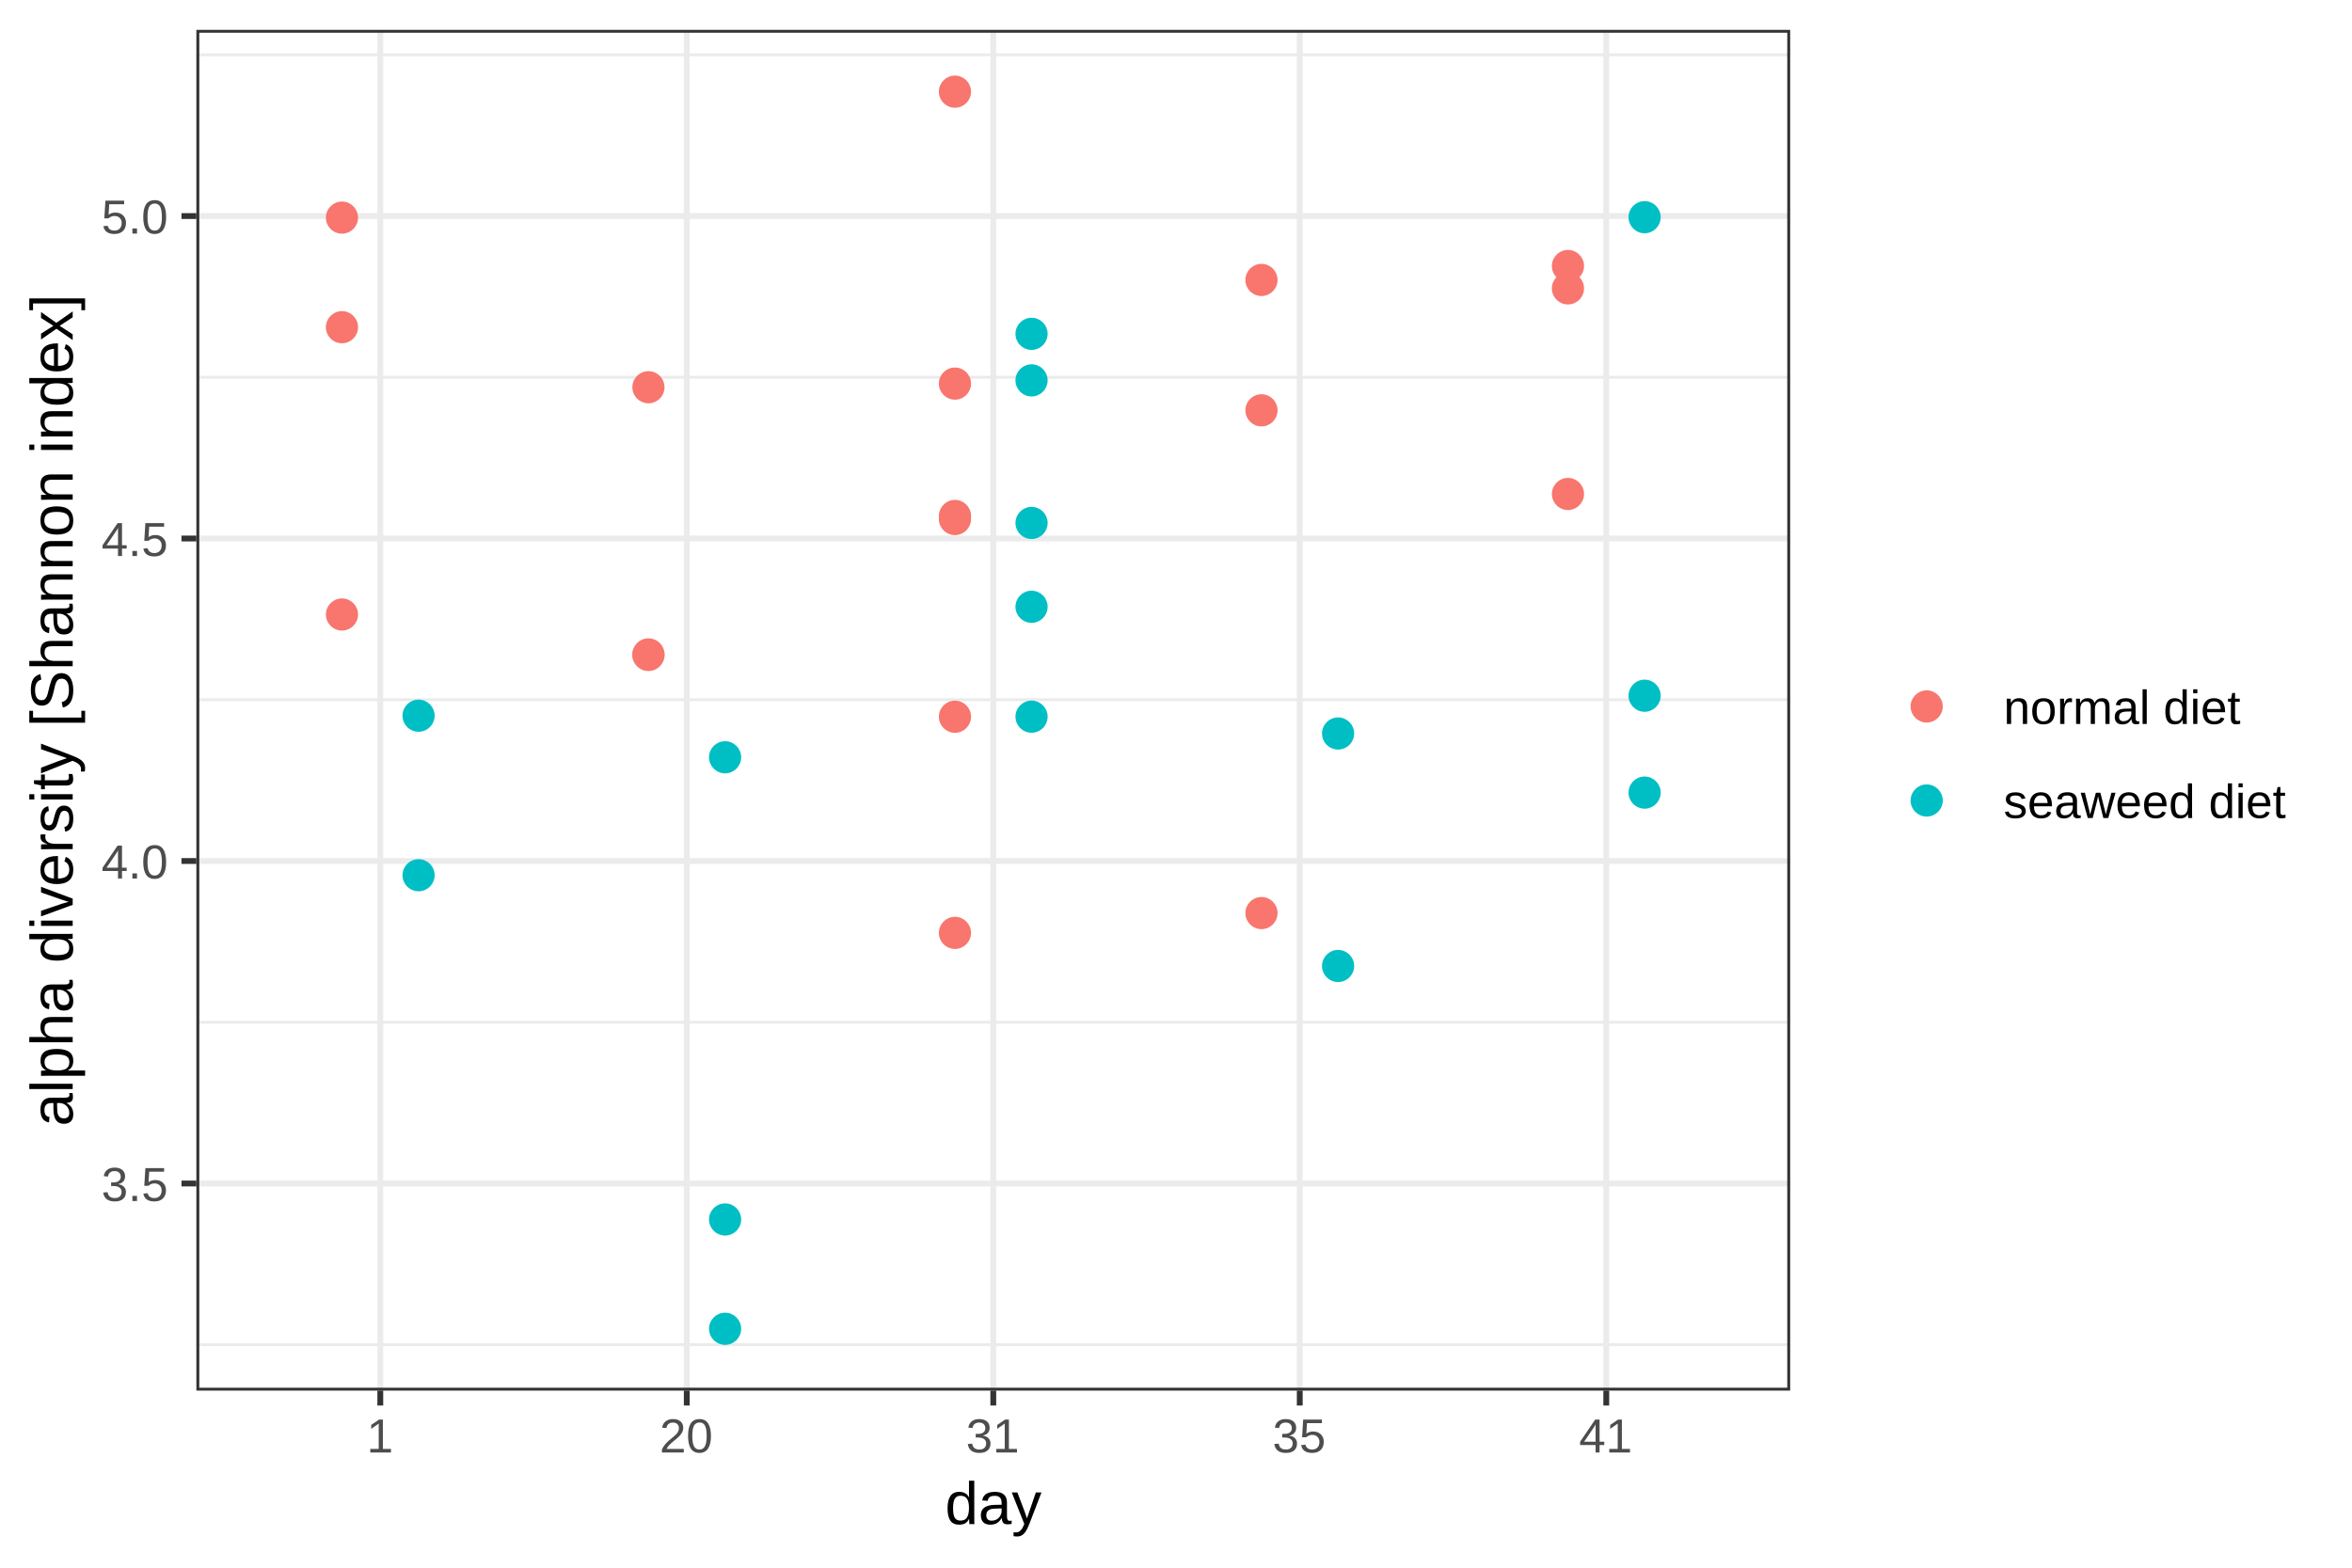
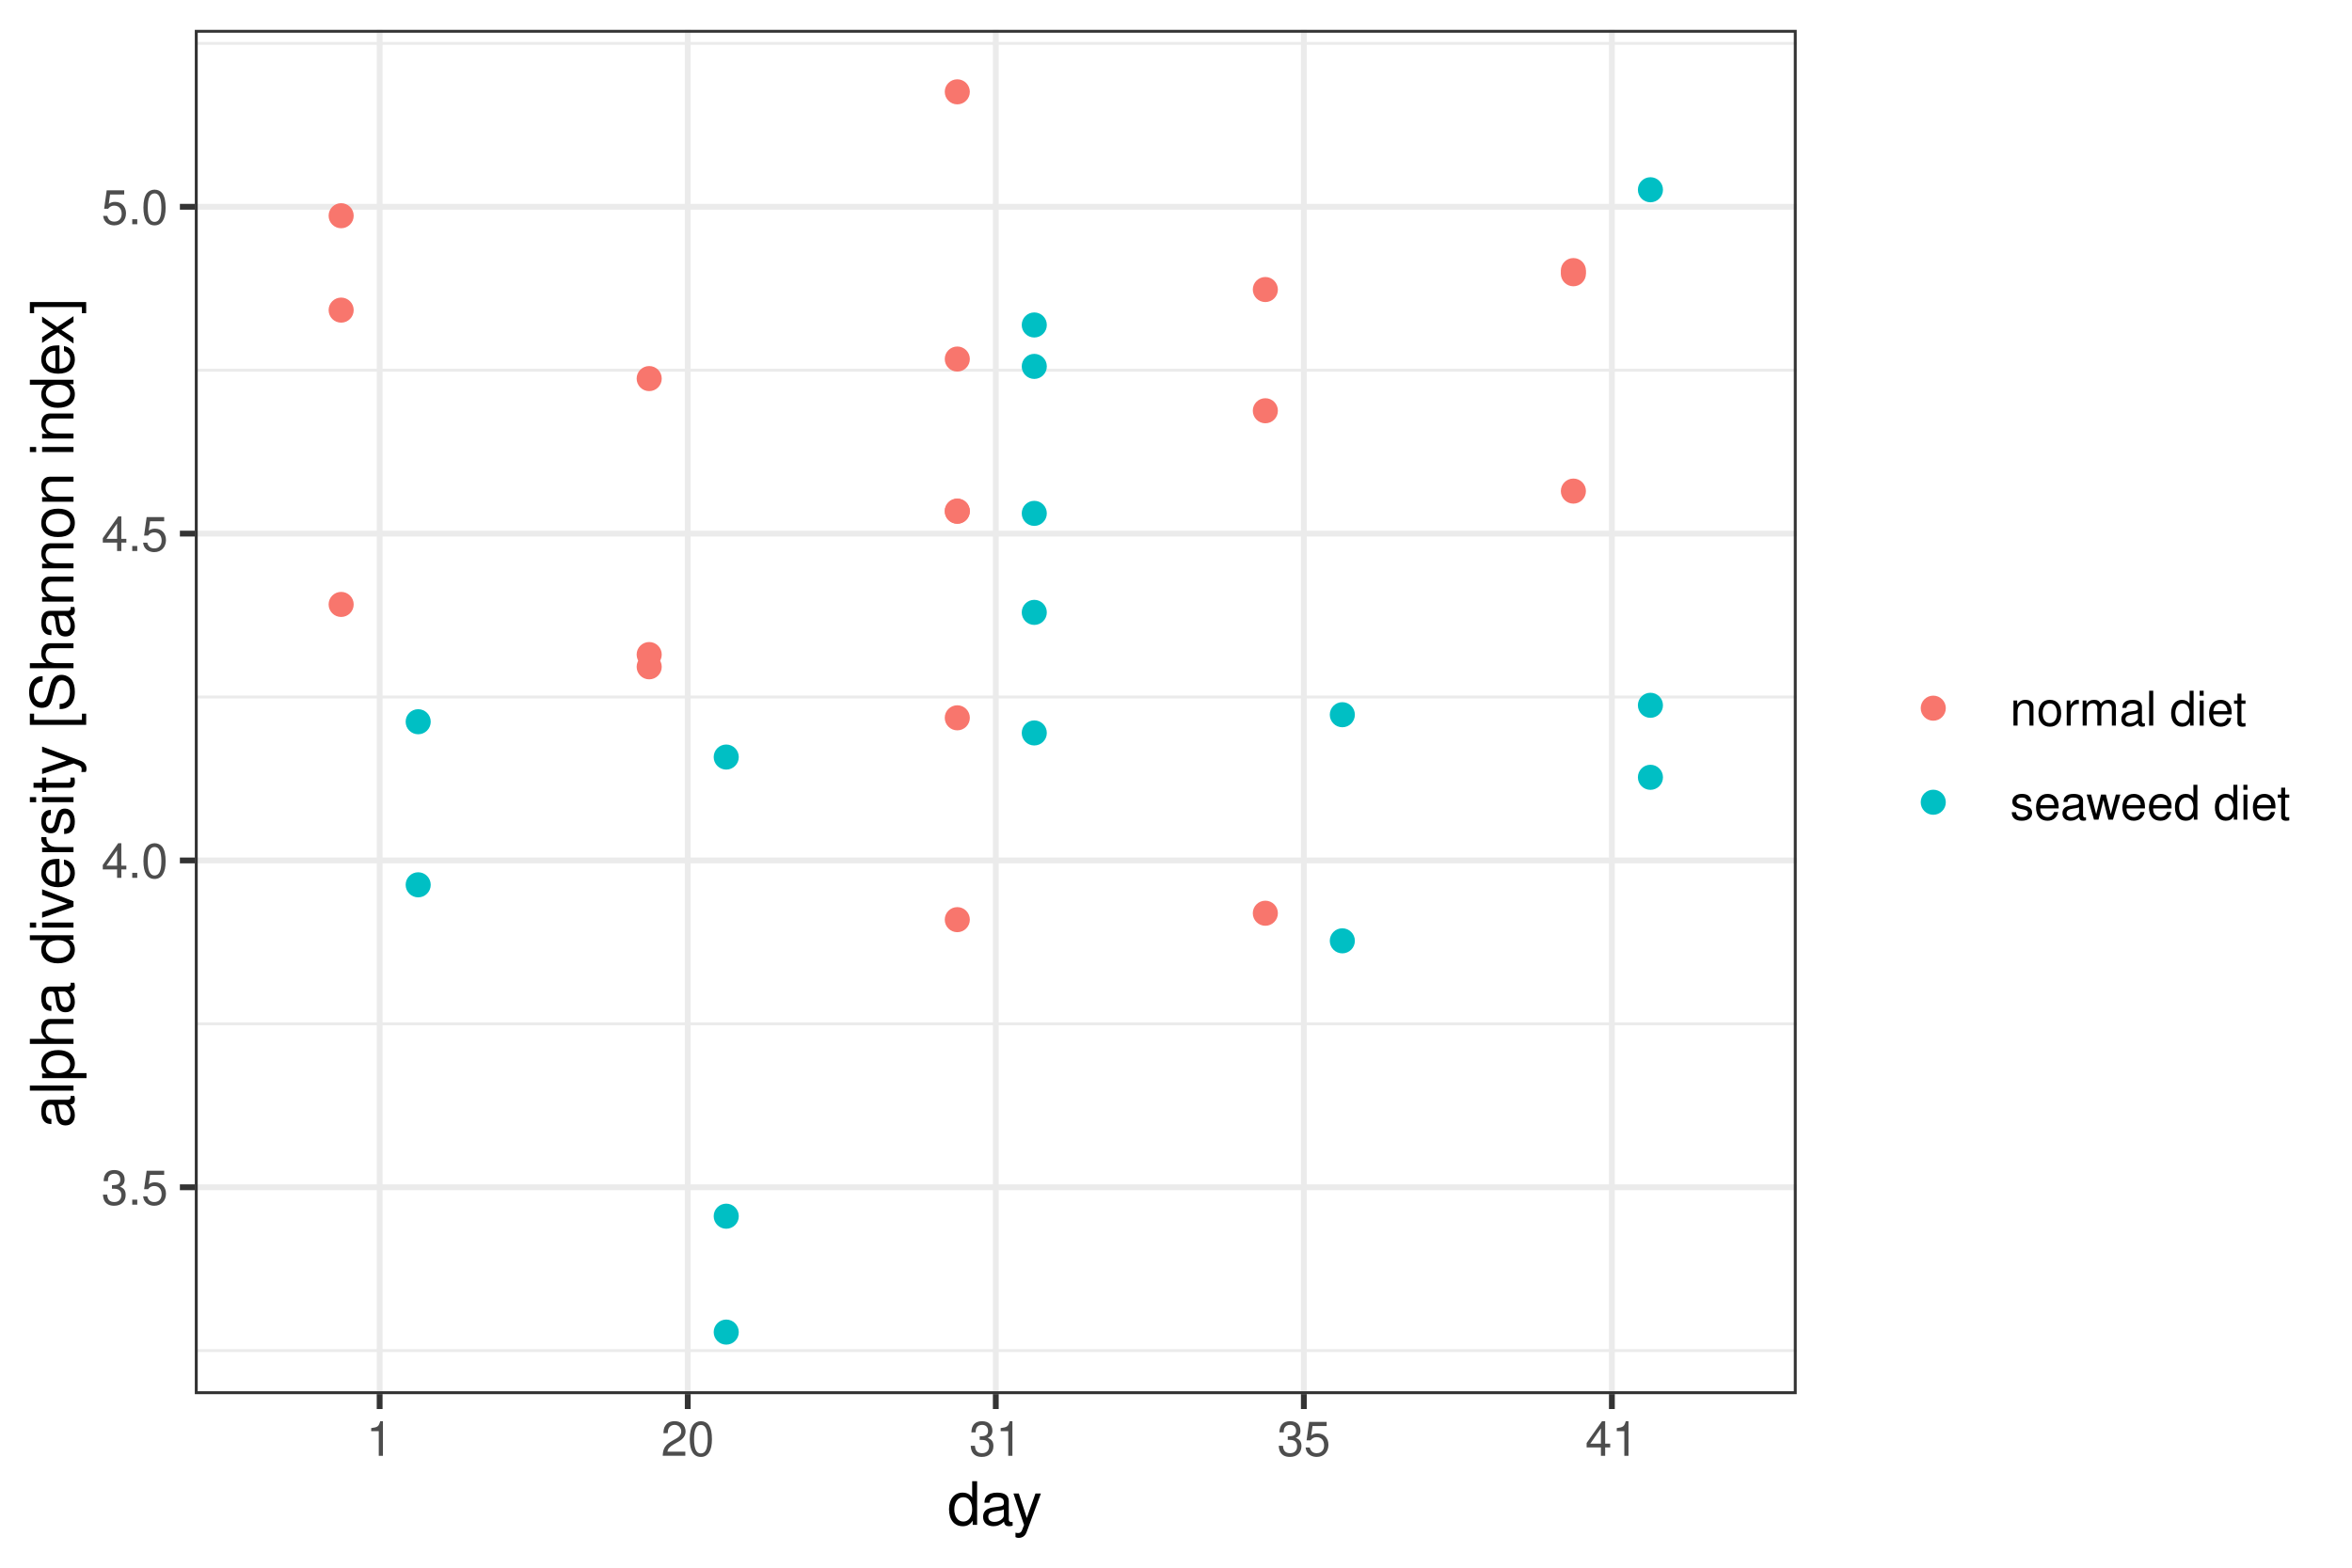
<svg xmlns="http://www.w3.org/2000/svg" viewBox="0 0 432.00 288.00">
  <defs>
    <style type="text/css">
-     line, polyline, path, rect, circle {
+     line, polyline, polygon, path, rect, circle {
      fill: none;
      stroke: #000000;
      stroke-linecap: round;
      stroke-linejoin: round;
      stroke-miterlimit: 10.00;
    }
  </style>
  </defs>
  <rect width="100%" height="100%" style="stroke: none; fill: #FFFFFF;" />
-   <rect x="0.00" y="0.00" width="432.00" height="288.00" style="stroke-width: 1.07; stroke: #FFFFFF; fill: #FFFFFF;" />
+   <rect x="0" y="0.00" width="432.00" height="288.00" style="stroke-width: 1.07; stroke: #FFFFFF; fill: #FFFFFF;" />
  <defs>
-     <clipPath id="cpMzYuMDY4MnwzMjguODA2fDI1NS40NzR8NS40Nzk0NQ==">
-       <rect x="36.07" y="5.48" width="292.74" height="249.99" />
+     <clipPath id="cpMzUuNzh8MzMwLjAxfDI1Ni4xMXw1LjQ4">
+       <rect x="35.78" y="5.48" width="294.23" height="250.64" />
    </clipPath>
  </defs>
-   <rect x="36.07" y="5.48" width="292.74" height="249.99" style="stroke-width: 1.07; stroke: none; fill: #FFFFFF;" clip-path="url(#cpMzYuMDY4MnwzMjguODA2fDI1NS40NzR8NS40Nzk0NQ==)" />
-   <polyline points="36.07,247.04 328.81,247.04 " style="stroke-width: 0.53; stroke: #EBEBEB; stroke-linecap: butt;" clip-path="url(#cpMzYuMDY4MnwzMjguODA2fDI1NS40NzR8NS40Nzk0NQ==)" />
-   <polyline points="36.07,187.80 328.81,187.80 " style="stroke-width: 0.53; stroke: #EBEBEB; stroke-linecap: butt;" clip-path="url(#cpMzYuMDY4MnwzMjguODA2fDI1NS40NzR8NS40Nzk0NQ==)" />
-   <polyline points="36.07,128.55 328.81,128.55 " style="stroke-width: 0.53; stroke: #EBEBEB; stroke-linecap: butt;" clip-path="url(#cpMzYuMDY4MnwzMjguODA2fDI1NS40NzR8NS40Nzk0NQ==)" />
-   <polyline points="36.07,69.31 328.81,69.31 " style="stroke-width: 0.53; stroke: #EBEBEB; stroke-linecap: butt;" clip-path="url(#cpMzYuMDY4MnwzMjguODA2fDI1NS40NzR8NS40Nzk0NQ==)" />
-   <polyline points="36.07,10.07 328.81,10.07 " style="stroke-width: 0.53; stroke: #EBEBEB; stroke-linecap: butt;" clip-path="url(#cpMzYuMDY4MnwzMjguODA2fDI1NS40NzR8NS40Nzk0NQ==)" />
-   <polyline points="36.07,217.42 328.81,217.42 " style="stroke-width: 1.07; stroke: #EBEBEB; stroke-linecap: butt;" clip-path="url(#cpMzYuMDY4MnwzMjguODA2fDI1NS40NzR8NS40Nzk0NQ==)" />
-   <polyline points="36.07,158.18 328.81,158.18 " style="stroke-width: 1.07; stroke: #EBEBEB; stroke-linecap: butt;" clip-path="url(#cpMzYuMDY4MnwzMjguODA2fDI1NS40NzR8NS40Nzk0NQ==)" />
-   <polyline points="36.07,98.93 328.81,98.93 " style="stroke-width: 1.07; stroke: #EBEBEB; stroke-linecap: butt;" clip-path="url(#cpMzYuMDY4MnwzMjguODA2fDI1NS40NzR8NS40Nzk0NQ==)" />
-   <polyline points="36.07,39.69 328.81,39.69 " style="stroke-width: 1.07; stroke: #EBEBEB; stroke-linecap: butt;" clip-path="url(#cpMzYuMDY4MnwzMjguODA2fDI1NS40NzR8NS40Nzk0NQ==)" />
-   <polyline points="69.85,255.47 69.85,5.48 " style="stroke-width: 1.07; stroke: #EBEBEB; stroke-linecap: butt;" clip-path="url(#cpMzYuMDY4MnwzMjguODA2fDI1NS40NzR8NS40Nzk0NQ==)" />
-   <polyline points="126.14,255.47 126.14,5.48 " style="stroke-width: 1.07; stroke: #EBEBEB; stroke-linecap: butt;" clip-path="url(#cpMzYuMDY4MnwzMjguODA2fDI1NS40NzR8NS40Nzk0NQ==)" />
-   <polyline points="182.44,255.47 182.44,5.48 " style="stroke-width: 1.07; stroke: #EBEBEB; stroke-linecap: butt;" clip-path="url(#cpMzYuMDY4MnwzMjguODA2fDI1NS40NzR8NS40Nzk0NQ==)" />
-   <polyline points="238.73,255.47 238.73,5.48 " style="stroke-width: 1.07; stroke: #EBEBEB; stroke-linecap: butt;" clip-path="url(#cpMzYuMDY4MnwzMjguODA2fDI1NS40NzR8NS40Nzk0NQ==)" />
-   <polyline points="295.03,255.47 295.03,5.48 " style="stroke-width: 1.07; stroke: #EBEBEB; stroke-linecap: butt;" clip-path="url(#cpMzYuMDY4MnwzMjguODA2fDI1NS40NzR8NS40Nzk0NQ==)" />
-   <circle cx="76.88" cy="160.79" r="1.95pt" style="stroke-width: 0.71; stroke: #00BFC4; fill: #00BFC4;" clip-path="url(#cpMzYuMDY4MnwzMjguODA2fDI1NS40NzR8NS40Nzk0NQ==)" />
-   <circle cx="76.88" cy="131.48" r="1.95pt" style="stroke-width: 0.71; stroke: #00BFC4; fill: #00BFC4;" clip-path="url(#cpMzYuMDY4MnwzMjguODA2fDI1NS40NzR8NS40Nzk0NQ==)" />
-   <circle cx="62.81" cy="112.89" r="1.95pt" style="stroke-width: 0.71; stroke: #F8766D; fill: #F8766D;" clip-path="url(#cpMzYuMDY4MnwzMjguODA2fDI1NS40NzR8NS40Nzk0NQ==)" />
-   <circle cx="62.81" cy="60.11" r="1.95pt" style="stroke-width: 0.71; stroke: #F8766D; fill: #F8766D;" clip-path="url(#cpMzYuMDY4MnwzMjguODA2fDI1NS40NzR8NS40Nzk0NQ==)" />
-   <circle cx="62.81" cy="39.98" r="1.95pt" style="stroke-width: 0.71; stroke: #F8766D; fill: #F8766D;" clip-path="url(#cpMzYuMDY4MnwzMjguODA2fDI1NS40NzR8NS40Nzk0NQ==)" />
-   <circle cx="133.18" cy="139.12" r="1.95pt" style="stroke-width: 0.71; stroke: #00BFC4; fill: #00BFC4;" clip-path="url(#cpMzYuMDY4MnwzMjguODA2fDI1NS40NzR8NS40Nzk0NQ==)" />
-   <circle cx="133.18" cy="244.11" r="1.95pt" style="stroke-width: 0.71; stroke: #00BFC4; fill: #00BFC4;" clip-path="url(#cpMzYuMDY4MnwzMjguODA2fDI1NS40NzR8NS40Nzk0NQ==)" />
-   <circle cx="133.18" cy="224.03" r="1.95pt" style="stroke-width: 0.71; stroke: #00BFC4; fill: #00BFC4;" clip-path="url(#cpMzYuMDY4MnwzMjguODA2fDI1NS40NzR8NS40Nzk0NQ==)" />
-   <circle cx="119.10" cy="71.14" r="1.95pt" style="stroke-width: 0.71; stroke: #F8766D; fill: #F8766D;" clip-path="url(#cpMzYuMDY4MnwzMjguODA2fDI1NS40NzR8NS40Nzk0NQ==)" />
-   <circle cx="119.10" cy="120.32" r="1.95pt" style="stroke-width: 0.71; stroke: #F8766D; fill: #F8766D;" clip-path="url(#cpMzYuMDY4MnwzMjguODA2fDI1NS40NzR8NS40Nzk0NQ==)" />
-   <circle cx="119.10" cy="120.23" r="1.95pt" style="stroke-width: 0.71; stroke: #F8766D; fill: #F8766D;" clip-path="url(#cpMzYuMDY4MnwzMjguODA2fDI1NS40NzR8NS40Nzk0NQ==)" />
-   <circle cx="189.47" cy="131.66" r="1.95pt" style="stroke-width: 0.71; stroke: #00BFC4; fill: #00BFC4;" clip-path="url(#cpMzYuMDY4MnwzMjguODA2fDI1NS40NzR8NS40Nzk0NQ==)" />
-   <circle cx="189.47" cy="69.88" r="1.95pt" style="stroke-width: 0.71; stroke: #00BFC4; fill: #00BFC4;" clip-path="url(#cpMzYuMDY4MnwzMjguODA2fDI1NS40NzR8NS40Nzk0NQ==)" />
-   <circle cx="189.47" cy="111.47" r="1.95pt" style="stroke-width: 0.71; stroke: #00BFC4; fill: #00BFC4;" clip-path="url(#cpMzYuMDY4MnwzMjguODA2fDI1NS40NzR8NS40Nzk0NQ==)" />
-   <circle cx="189.47" cy="96.07" r="1.95pt" style="stroke-width: 0.71; stroke: #00BFC4; fill: #00BFC4;" clip-path="url(#cpMzYuMDY4MnwzMjguODA2fDI1NS40NzR8NS40Nzk0NQ==)" />
-   <circle cx="189.47" cy="61.33" r="1.95pt" style="stroke-width: 0.71; stroke: #00BFC4; fill: #00BFC4;" clip-path="url(#cpMzYuMDY4MnwzMjguODA2fDI1NS40NzR8NS40Nzk0NQ==)" />
-   <circle cx="175.40" cy="131.67" r="1.95pt" style="stroke-width: 0.71; stroke: #F8766D; fill: #F8766D;" clip-path="url(#cpMzYuMDY4MnwzMjguODA2fDI1NS40NzR8NS40Nzk0NQ==)" />
-   <circle cx="175.40" cy="16.84" r="1.95pt" style="stroke-width: 0.71; stroke: #F8766D; fill: #F8766D;" clip-path="url(#cpMzYuMDY4MnwzMjguODA2fDI1NS40NzR8NS40Nzk0NQ==)" />
-   <circle cx="175.40" cy="94.79" r="1.95pt" style="stroke-width: 0.71; stroke: #F8766D; fill: #F8766D;" clip-path="url(#cpMzYuMDY4MnwzMjguODA2fDI1NS40NzR8NS40Nzk0NQ==)" />
-   <circle cx="175.40" cy="171.38" r="1.95pt" style="stroke-width: 0.71; stroke: #F8766D; fill: #F8766D;" clip-path="url(#cpMzYuMDY4MnwzMjguODA2fDI1NS40NzR8NS40Nzk0NQ==)" />
-   <circle cx="175.40" cy="70.47" r="1.95pt" style="stroke-width: 0.71; stroke: #F8766D; fill: #F8766D;" clip-path="url(#cpMzYuMDY4MnwzMjguODA2fDI1NS40NzR8NS40Nzk0NQ==)" />
-   <circle cx="175.40" cy="95.35" r="1.95pt" style="stroke-width: 0.71; stroke: #F8766D; fill: #F8766D;" clip-path="url(#cpMzYuMDY4MnwzMjguODA2fDI1NS40NzR8NS40Nzk0NQ==)" />
-   <circle cx="245.77" cy="177.46" r="1.95pt" style="stroke-width: 0.71; stroke: #00BFC4; fill: #00BFC4;" clip-path="url(#cpMzYuMDY4MnwzMjguODA2fDI1NS40NzR8NS40Nzk0NQ==)" />
-   <circle cx="245.77" cy="134.75" r="1.95pt" style="stroke-width: 0.71; stroke: #00BFC4; fill: #00BFC4;" clip-path="url(#cpMzYuMDY4MnwzMjguODA2fDI1NS40NzR8NS40Nzk0NQ==)" />
-   <circle cx="231.70" cy="51.43" r="1.95pt" style="stroke-width: 0.71; stroke: #F8766D; fill: #F8766D;" clip-path="url(#cpMzYuMDY4MnwzMjguODA2fDI1NS40NzR8NS40Nzk0NQ==)" />
-   <circle cx="231.70" cy="167.74" r="1.95pt" style="stroke-width: 0.71; stroke: #F8766D; fill: #F8766D;" clip-path="url(#cpMzYuMDY4MnwzMjguODA2fDI1NS40NzR8NS40Nzk0NQ==)" />
-   <circle cx="231.70" cy="75.38" r="1.95pt" style="stroke-width: 0.71; stroke: #F8766D; fill: #F8766D;" clip-path="url(#cpMzYuMDY4MnwzMjguODA2fDI1NS40NzR8NS40Nzk0NQ==)" />
-   <circle cx="302.07" cy="145.61" r="1.95pt" style="stroke-width: 0.71; stroke: #00BFC4; fill: #00BFC4;" clip-path="url(#cpMzYuMDY4MnwzMjguODA2fDI1NS40NzR8NS40Nzk0NQ==)" />
-   <circle cx="302.07" cy="127.81" r="1.95pt" style="stroke-width: 0.71; stroke: #00BFC4; fill: #00BFC4;" clip-path="url(#cpMzYuMDY4MnwzMjguODA2fDI1NS40NzR8NS40Nzk0NQ==)" />
-   <circle cx="302.07" cy="39.90" r="1.95pt" style="stroke-width: 0.71; stroke: #00BFC4; fill: #00BFC4;" clip-path="url(#cpMzYuMDY4MnwzMjguODA2fDI1NS40NzR8NS40Nzk0NQ==)" />
-   <circle cx="287.99" cy="90.75" r="1.95pt" style="stroke-width: 0.71; stroke: #F8766D; fill: #F8766D;" clip-path="url(#cpMzYuMDY4MnwzMjguODA2fDI1NS40NzR8NS40Nzk0NQ==)" />
-   <circle cx="287.99" cy="48.87" r="1.95pt" style="stroke-width: 0.71; stroke: #F8766D; fill: #F8766D;" clip-path="url(#cpMzYuMDY4MnwzMjguODA2fDI1NS40NzR8NS40Nzk0NQ==)" />
-   <circle cx="287.99" cy="52.98" r="1.95pt" style="stroke-width: 0.71; stroke: #F8766D; fill: #F8766D;" clip-path="url(#cpMzYuMDY4MnwzMjguODA2fDI1NS40NzR8NS40Nzk0NQ==)" />
-   <rect x="36.07" y="5.48" width="292.74" height="249.99" style="stroke-width: 1.07; stroke: #333333;" clip-path="url(#cpMzYuMDY4MnwzMjguODA2fDI1NS40NzR8NS40Nzk0NQ==)" />
+   <rect x="35.78" y="5.48" width="294.23" height="250.64" style="stroke-width: 1.07; stroke: none; fill: #FFFFFF;" clip-path="url(#cpMzUuNzh8MzMwLjAxfDI1Ni4xMXw1LjQ4)" />
+   <polyline points="35.78,248.12 330.01,248.12 " style="stroke-width: 0.53; stroke: #EBEBEB; stroke-linecap: butt;" clip-path="url(#cpMzUuNzh8MzMwLjAxfDI1Ni4xMXw1LjQ4)" />
+   <polyline points="35.78,188.09 330.01,188.09 " style="stroke-width: 0.53; stroke: #EBEBEB; stroke-linecap: butt;" clip-path="url(#cpMzUuNzh8MzMwLjAxfDI1Ni4xMXw1LjQ4)" />
+   <polyline points="35.78,128.05 330.01,128.05 " style="stroke-width: 0.53; stroke: #EBEBEB; stroke-linecap: butt;" clip-path="url(#cpMzUuNzh8MzMwLjAxfDI1Ni4xMXw1LjQ4)" />
+   <polyline points="35.78,68.01 330.01,68.01 " style="stroke-width: 0.53; stroke: #EBEBEB; stroke-linecap: butt;" clip-path="url(#cpMzUuNzh8MzMwLjAxfDI1Ni4xMXw1LjQ4)" />
+   <polyline points="35.78,7.97 330.01,7.97 " style="stroke-width: 0.53; stroke: #EBEBEB; stroke-linecap: butt;" clip-path="url(#cpMzUuNzh8MzMwLjAxfDI1Ni4xMXw1LjQ4)" />
+   <polyline points="35.78,218.11 330.01,218.11 " style="stroke-width: 1.07; stroke: #EBEBEB; stroke-linecap: butt;" clip-path="url(#cpMzUuNzh8MzMwLjAxfDI1Ni4xMXw1LjQ4)" />
+   <polyline points="35.78,158.07 330.01,158.07 " style="stroke-width: 1.07; stroke: #EBEBEB; stroke-linecap: butt;" clip-path="url(#cpMzUuNzh8MzMwLjAxfDI1Ni4xMXw1LjQ4)" />
+   <polyline points="35.78,98.03 330.01,98.03 " style="stroke-width: 1.07; stroke: #EBEBEB; stroke-linecap: butt;" clip-path="url(#cpMzUuNzh8MzMwLjAxfDI1Ni4xMXw1LjQ4)" />
+   <polyline points="35.78,37.99 330.01,37.99 " style="stroke-width: 1.07; stroke: #EBEBEB; stroke-linecap: butt;" clip-path="url(#cpMzUuNzh8MzMwLjAxfDI1Ni4xMXw1LjQ4)" />
+   <polyline points="69.73,256.11 69.73,5.48 " style="stroke-width: 1.07; stroke: #EBEBEB; stroke-linecap: butt;" clip-path="url(#cpMzUuNzh8MzMwLjAxfDI1Ni4xMXw1LjQ4)" />
+   <polyline points="126.32,256.11 126.32,5.48 " style="stroke-width: 1.07; stroke: #EBEBEB; stroke-linecap: butt;" clip-path="url(#cpMzUuNzh8MzMwLjAxfDI1Ni4xMXw1LjQ4)" />
+   <polyline points="182.90,256.11 182.90,5.48 " style="stroke-width: 1.07; stroke: #EBEBEB; stroke-linecap: butt;" clip-path="url(#cpMzUuNzh8MzMwLjAxfDI1Ni4xMXw1LjQ4)" />
+   <polyline points="239.48,256.11 239.48,5.48 " style="stroke-width: 1.07; stroke: #EBEBEB; stroke-linecap: butt;" clip-path="url(#cpMzUuNzh8MzMwLjAxfDI1Ni4xMXw1LjQ4)" />
+   <polyline points="296.06,256.11 296.06,5.48 " style="stroke-width: 1.07; stroke: #EBEBEB; stroke-linecap: butt;" clip-path="url(#cpMzUuNzh8MzMwLjAxfDI1Ni4xMXw1LjQ4)" />
+   <circle cx="62.66" cy="111.04" r="1.95" style="stroke-width: 0.71; stroke: #F8766D; fill: #F8766D;" clip-path="url(#cpMzUuNzh8MzMwLjAxfDI1Ni4xMXw1LjQ4)" />
+   <circle cx="119.24" cy="69.55" r="1.95" style="stroke-width: 0.71; stroke: #F8766D; fill: #F8766D;" clip-path="url(#cpMzUuNzh8MzMwLjAxfDI1Ni4xMXw1LjQ4)" />
+   <circle cx="175.83" cy="131.87" r="1.95" style="stroke-width: 0.71; stroke: #F8766D; fill: #F8766D;" clip-path="url(#cpMzUuNzh8MzMwLjAxfDI1Ni4xMXw1LjQ4)" />
+   <circle cx="232.41" cy="53.19" r="1.95" style="stroke-width: 0.71; stroke: #F8766D; fill: #F8766D;" clip-path="url(#cpMzUuNzh8MzMwLjAxfDI1Ni4xMXw1LjQ4)" />
+   <circle cx="288.99" cy="90.22" r="1.95" style="stroke-width: 0.71; stroke: #F8766D; fill: #F8766D;" clip-path="url(#cpMzUuNzh8MzMwLjAxfDI1Ni4xMXw1LjQ4)" />
+   <circle cx="62.66" cy="56.97" r="1.95" style="stroke-width: 0.71; stroke: #F8766D; fill: #F8766D;" clip-path="url(#cpMzUuNzh8MzMwLjAxfDI1Ni4xMXw1LjQ4)" />
+   <circle cx="119.24" cy="120.25" r="1.95" style="stroke-width: 0.71; stroke: #F8766D; fill: #F8766D;" clip-path="url(#cpMzUuNzh8MzMwLjAxfDI1Ni4xMXw1LjQ4)" />
+   <circle cx="175.83" cy="16.87" r="1.95" style="stroke-width: 0.71; stroke: #F8766D; fill: #F8766D;" clip-path="url(#cpMzUuNzh8MzMwLjAxfDI1Ni4xMXw1LjQ4)" />
+   <circle cx="232.41" cy="167.77" r="1.95" style="stroke-width: 0.71; stroke: #F8766D; fill: #F8766D;" clip-path="url(#cpMzUuNzh8MzMwLjAxfDI1Ni4xMXw1LjQ4)" />
+   <circle cx="288.99" cy="49.71" r="1.95" style="stroke-width: 0.71; stroke: #F8766D; fill: #F8766D;" clip-path="url(#cpMzUuNzh8MzMwLjAxfDI1Ni4xMXw1LjQ4)" />
+   <circle cx="62.66" cy="39.63" r="1.95" style="stroke-width: 0.71; stroke: #F8766D; fill: #F8766D;" clip-path="url(#cpMzUuNzh8MzMwLjAxfDI1Ni4xMXw1LjQ4)" />
+   <circle cx="119.24" cy="122.50" r="1.95" style="stroke-width: 0.71; stroke: #F8766D; fill: #F8766D;" clip-path="url(#cpMzUuNzh8MzMwLjAxfDI1Ni4xMXw1LjQ4)" />
+   <circle cx="175.83" cy="93.89" r="1.95" style="stroke-width: 0.71; stroke: #F8766D; fill: #F8766D;" clip-path="url(#cpMzUuNzh8MzMwLjAxfDI1Ni4xMXw1LjQ4)" />
+   <circle cx="232.41" cy="75.46" r="1.95" style="stroke-width: 0.71; stroke: #F8766D; fill: #F8766D;" clip-path="url(#cpMzUuNzh8MzMwLjAxfDI1Ni4xMXw1LjQ4)" />
+   <circle cx="288.99" cy="50.29" r="1.95" style="stroke-width: 0.71; stroke: #F8766D; fill: #F8766D;" clip-path="url(#cpMzUuNzh8MzMwLjAxfDI1Ni4xMXw1LjQ4)" />
+   <circle cx="175.83" cy="168.95" r="1.95" style="stroke-width: 0.71; stroke: #F8766D; fill: #F8766D;" clip-path="url(#cpMzUuNzh8MzMwLjAxfDI1Ni4xMXw1LjQ4)" />
+   <circle cx="175.83" cy="65.96" r="1.95" style="stroke-width: 0.71; stroke: #F8766D; fill: #F8766D;" clip-path="url(#cpMzUuNzh8MzMwLjAxfDI1Ni4xMXw1LjQ4)" />
+   <circle cx="175.83" cy="93.93" r="1.95" style="stroke-width: 0.71; stroke: #F8766D; fill: #F8766D;" clip-path="url(#cpMzUuNzh8MzMwLjAxfDI1Ni4xMXw1LjQ4)" />
+   <circle cx="133.39" cy="139.08" r="1.95" style="stroke-width: 0.71; stroke: #00BFC4; fill: #00BFC4;" clip-path="url(#cpMzUuNzh8MzMwLjAxfDI1Ni4xMXw1LjQ4)" />
+   <circle cx="189.97" cy="134.65" r="1.95" style="stroke-width: 0.71; stroke: #00BFC4; fill: #00BFC4;" clip-path="url(#cpMzUuNzh8MzMwLjAxfDI1Ni4xMXw1LjQ4)" />
+   <circle cx="303.14" cy="142.80" r="1.95" style="stroke-width: 0.71; stroke: #00BFC4; fill: #00BFC4;" clip-path="url(#cpMzUuNzh8MzMwLjAxfDI1Ni4xMXw1LjQ4)" />
+   <circle cx="76.81" cy="162.55" r="1.95" style="stroke-width: 0.71; stroke: #00BFC4; fill: #00BFC4;" clip-path="url(#cpMzUuNzh8MzMwLjAxfDI1Ni4xMXw1LjQ4)" />
+   <circle cx="133.39" cy="244.72" r="1.95" style="stroke-width: 0.71; stroke: #00BFC4; fill: #00BFC4;" clip-path="url(#cpMzUuNzh8MzMwLjAxfDI1Ni4xMXw1LjQ4)" />
+   <circle cx="189.97" cy="67.31" r="1.95" style="stroke-width: 0.71; stroke: #00BFC4; fill: #00BFC4;" clip-path="url(#cpMzUuNzh8MzMwLjAxfDI1Ni4xMXw1LjQ4)" />
+   <circle cx="246.55" cy="172.84" r="1.95" style="stroke-width: 0.71; stroke: #00BFC4; fill: #00BFC4;" clip-path="url(#cpMzUuNzh8MzMwLjAxfDI1Ni4xMXw1LjQ4)" />
+   <circle cx="303.14" cy="129.57" r="1.95" style="stroke-width: 0.71; stroke: #00BFC4; fill: #00BFC4;" clip-path="url(#cpMzUuNzh8MzMwLjAxfDI1Ni4xMXw1LjQ4)" />
+   <circle cx="76.81" cy="132.59" r="1.95" style="stroke-width: 0.71; stroke: #00BFC4; fill: #00BFC4;" clip-path="url(#cpMzUuNzh8MzMwLjAxfDI1Ni4xMXw1LjQ4)" />
+   <circle cx="133.39" cy="223.43" r="1.95" style="stroke-width: 0.71; stroke: #00BFC4; fill: #00BFC4;" clip-path="url(#cpMzUuNzh8MzMwLjAxfDI1Ni4xMXw1LjQ4)" />
+   <circle cx="189.97" cy="112.50" r="1.95" style="stroke-width: 0.71; stroke: #00BFC4; fill: #00BFC4;" clip-path="url(#cpMzUuNzh8MzMwLjAxfDI1Ni4xMXw1LjQ4)" />
+   <circle cx="246.55" cy="131.30" r="1.95" style="stroke-width: 0.71; stroke: #00BFC4; fill: #00BFC4;" clip-path="url(#cpMzUuNzh8MzMwLjAxfDI1Ni4xMXw1LjQ4)" />
+   <circle cx="303.14" cy="34.86" r="1.95" style="stroke-width: 0.71; stroke: #00BFC4; fill: #00BFC4;" clip-path="url(#cpMzUuNzh8MzMwLjAxfDI1Ni4xMXw1LjQ4)" />
+   <circle cx="189.97" cy="94.31" r="1.95" style="stroke-width: 0.71; stroke: #00BFC4; fill: #00BFC4;" clip-path="url(#cpMzUuNzh8MzMwLjAxfDI1Ni4xMXw1LjQ4)" />
+   <circle cx="189.97" cy="59.70" r="1.95" style="stroke-width: 0.71; stroke: #00BFC4; fill: #00BFC4;" clip-path="url(#cpMzUuNzh8MzMwLjAxfDI1Ni4xMXw1LjQ4)" />
+   <rect x="35.78" y="5.48" width="294.23" height="250.64" style="stroke-width: 1.07; stroke: #333333;" clip-path="url(#cpMzUuNzh8MzMwLjAxfDI1Ni4xMXw1LjQ4)" />
  <defs>
-     <clipPath id="cpMHw0MzJ8Mjg4fDA=">
+     <clipPath id="cpMC4wMHw0MzIuMDB8Mjg4LjAwfDAuMDA=">
      <rect x="0.00" y="0.00" width="432.00" height="288.00" />
    </clipPath>
  </defs>
-   <g clip-path="url(#cpMHw0MzJ8Mjg4fDA=)">
-     <text x="18.63" y="220.64" style="font-size: 8.80px; fill: #4D4D4D; font-family: Arial;" textLength="12.51px" lengthAdjust="spacingAndGlyphs">3.5</text>
+   <g clip-path="url(#cpMC4wMHw0MzIuMDB8Mjg4LjAwfDAuMDA=)">
+     <text x="18.63" y="221.31" style="font-size: 8.80px; fill: #4D4D4D; font-family: Nimbus Sans L;" textLength="12.23px" lengthAdjust="spacingAndGlyphs">3.5</text>
  </g>
-   <g clip-path="url(#cpMHw0MzJ8Mjg4fDA=)">
-     <text x="18.63" y="161.39" style="font-size: 8.80px; fill: #4D4D4D; font-family: Arial;" textLength="12.51px" lengthAdjust="spacingAndGlyphs">4.0</text>
+   <g clip-path="url(#cpMC4wMHw0MzIuMDB8Mjg4LjAwfDAuMDA=)">
+     <text x="18.63" y="161.27" style="font-size: 8.80px; fill: #4D4D4D; font-family: Nimbus Sans L;" textLength="12.23px" lengthAdjust="spacingAndGlyphs">4.0</text>
  </g>
-   <g clip-path="url(#cpMHw0MzJ8Mjg4fDA=)">
-     <text x="18.63" y="102.15" style="font-size: 8.80px; fill: #4D4D4D; font-family: Arial;" textLength="12.51px" lengthAdjust="spacingAndGlyphs">4.5</text>
+   <g clip-path="url(#cpMC4wMHw0MzIuMDB8Mjg4LjAwfDAuMDA=)">
+     <text x="18.63" y="101.23" style="font-size: 8.80px; fill: #4D4D4D; font-family: Nimbus Sans L;" textLength="12.23px" lengthAdjust="spacingAndGlyphs">4.5</text>
  </g>
-   <g clip-path="url(#cpMHw0MzJ8Mjg4fDA=)">
-     <text x="18.63" y="42.91" style="font-size: 8.80px; fill: #4D4D4D; font-family: Arial;" textLength="12.51px" lengthAdjust="spacingAndGlyphs">5.0</text>
+   <g clip-path="url(#cpMC4wMHw0MzIuMDB8Mjg4LjAwfDAuMDA=)">
+     <text x="18.63" y="41.20" style="font-size: 8.80px; fill: #4D4D4D; font-family: Nimbus Sans L;" textLength="12.23px" lengthAdjust="spacingAndGlyphs">5.0</text>
  </g>
-   <polyline points="33.33,217.42 36.07,217.42 " style="stroke-width: 1.07; stroke: #333333; stroke-linecap: butt;" clip-path="url(#cpMHw0MzJ8Mjg4fDA=)" />
-   <polyline points="33.33,158.18 36.07,158.18 " style="stroke-width: 1.07; stroke: #333333; stroke-linecap: butt;" clip-path="url(#cpMHw0MzJ8Mjg4fDA=)" />
-   <polyline points="33.33,98.93 36.07,98.93 " style="stroke-width: 1.07; stroke: #333333; stroke-linecap: butt;" clip-path="url(#cpMHw0MzJ8Mjg4fDA=)" />
-   <polyline points="33.33,39.69 36.07,39.69 " style="stroke-width: 1.07; stroke: #333333; stroke-linecap: butt;" clip-path="url(#cpMHw0MzJ8Mjg4fDA=)" />
-   <polyline points="69.85,258.21 69.85,255.47 " style="stroke-width: 1.07; stroke: #333333; stroke-linecap: butt;" clip-path="url(#cpMHw0MzJ8Mjg4fDA=)" />
-   <polyline points="126.14,258.21 126.14,255.47 " style="stroke-width: 1.07; stroke: #333333; stroke-linecap: butt;" clip-path="url(#cpMHw0MzJ8Mjg4fDA=)" />
-   <polyline points="182.44,258.21 182.44,255.47 " style="stroke-width: 1.07; stroke: #333333; stroke-linecap: butt;" clip-path="url(#cpMHw0MzJ8Mjg4fDA=)" />
-   <polyline points="238.73,258.21 238.73,255.47 " style="stroke-width: 1.07; stroke: #333333; stroke-linecap: butt;" clip-path="url(#cpMHw0MzJ8Mjg4fDA=)" />
-   <polyline points="295.03,258.21 295.03,255.47 " style="stroke-width: 1.07; stroke: #333333; stroke-linecap: butt;" clip-path="url(#cpMHw0MzJ8Mjg4fDA=)" />
-   <g clip-path="url(#cpMHw0MzJ8Mjg4fDA=)">
-     <text x="67.34" y="266.84" style="font-size: 8.80px; fill: #4D4D4D; font-family: Arial;" textLength="5.01px" lengthAdjust="spacingAndGlyphs">1</text>
+   <polyline points="33.04,218.11 35.78,218.11 " style="stroke-width: 1.07; stroke: #333333; stroke-linecap: butt;" clip-path="url(#cpMC4wMHw0MzIuMDB8Mjg4LjAwfDAuMDA=)" />
+   <polyline points="33.04,158.07 35.78,158.07 " style="stroke-width: 1.07; stroke: #333333; stroke-linecap: butt;" clip-path="url(#cpMC4wMHw0MzIuMDB8Mjg4LjAwfDAuMDA=)" />
+   <polyline points="33.04,98.03 35.78,98.03 " style="stroke-width: 1.07; stroke: #333333; stroke-linecap: butt;" clip-path="url(#cpMC4wMHw0MzIuMDB8Mjg4LjAwfDAuMDA=)" />
+   <polyline points="33.04,37.99 35.78,37.99 " style="stroke-width: 1.07; stroke: #333333; stroke-linecap: butt;" clip-path="url(#cpMC4wMHw0MzIuMDB8Mjg4LjAwfDAuMDA=)" />
+   <polyline points="69.73,258.85 69.73,256.11 " style="stroke-width: 1.07; stroke: #333333; stroke-linecap: butt;" clip-path="url(#cpMC4wMHw0MzIuMDB8Mjg4LjAwfDAuMDA=)" />
+   <polyline points="126.32,258.85 126.32,256.11 " style="stroke-width: 1.07; stroke: #333333; stroke-linecap: butt;" clip-path="url(#cpMC4wMHw0MzIuMDB8Mjg4LjAwfDAuMDA=)" />
+   <polyline points="182.90,258.85 182.90,256.11 " style="stroke-width: 1.07; stroke: #333333; stroke-linecap: butt;" clip-path="url(#cpMC4wMHw0MzIuMDB8Mjg4LjAwfDAuMDA=)" />
+   <polyline points="239.48,258.85 239.48,256.11 " style="stroke-width: 1.07; stroke: #333333; stroke-linecap: butt;" clip-path="url(#cpMC4wMHw0MzIuMDB8Mjg4LjAwfDAuMDA=)" />
+   <polyline points="296.06,258.85 296.06,256.11 " style="stroke-width: 1.07; stroke: #333333; stroke-linecap: butt;" clip-path="url(#cpMC4wMHw0MzIuMDB8Mjg4LjAwfDAuMDA=)" />
+   <g clip-path="url(#cpMC4wMHw0MzIuMDB8Mjg4LjAwfDAuMDA=)">
+     <text x="67.29" y="267.45" style="font-size: 8.80px; fill: #4D4D4D; font-family: Nimbus Sans L;" textLength="4.89px" lengthAdjust="spacingAndGlyphs">1</text>
  </g>
-   <g clip-path="url(#cpMHw0MzJ8Mjg4fDA=)">
-     <text x="121.14" y="266.84" style="font-size: 8.80px; fill: #4D4D4D; font-family: Arial;" textLength="10.01px" lengthAdjust="spacingAndGlyphs">20</text>
+   <g clip-path="url(#cpMC4wMHw0MzIuMDB8Mjg4LjAwfDAuMDA=)">
+     <text x="121.42" y="267.45" style="font-size: 8.80px; fill: #4D4D4D; font-family: Nimbus Sans L;" textLength="9.78px" lengthAdjust="spacingAndGlyphs">20</text>
  </g>
-   <g clip-path="url(#cpMHw0MzJ8Mjg4fDA=)">
-     <text x="177.43" y="266.84" style="font-size: 8.80px; fill: #4D4D4D; font-family: Arial;" textLength="10.01px" lengthAdjust="spacingAndGlyphs">31</text>
+   <g clip-path="url(#cpMC4wMHw0MzIuMDB8Mjg4LjAwfDAuMDA=)">
+     <text x="178.01" y="267.45" style="font-size: 8.80px; fill: #4D4D4D; font-family: Nimbus Sans L;" textLength="9.78px" lengthAdjust="spacingAndGlyphs">31</text>
  </g>
-   <g clip-path="url(#cpMHw0MzJ8Mjg4fDA=)">
-     <text x="233.73" y="266.84" style="font-size: 8.80px; fill: #4D4D4D; font-family: Arial;" textLength="10.01px" lengthAdjust="spacingAndGlyphs">35</text>
+   <g clip-path="url(#cpMC4wMHw0MzIuMDB8Mjg4LjAwfDAuMDA=)">
+     <text x="234.59" y="267.45" style="font-size: 8.80px; fill: #4D4D4D; font-family: Nimbus Sans L;" textLength="9.78px" lengthAdjust="spacingAndGlyphs">35</text>
  </g>
-   <g clip-path="url(#cpMHw0MzJ8Mjg4fDA=)">
-     <text x="290.02" y="266.84" style="font-size: 8.80px; fill: #4D4D4D; font-family: Arial;" textLength="10.01px" lengthAdjust="spacingAndGlyphs">41</text>
+   <g clip-path="url(#cpMC4wMHw0MzIuMDB8Mjg4LjAwfDAuMDA=)">
+     <text x="291.17" y="267.45" style="font-size: 8.80px; fill: #4D4D4D; font-family: Nimbus Sans L;" textLength="9.78px" lengthAdjust="spacingAndGlyphs">41</text>
  </g>
-   <g clip-path="url(#cpMHw0MzJ8Mjg4fDA=)">
-     <text x="173.57" y="279.99" style="font-size: 11.00px; font-family: Arial;" textLength="17.74px" lengthAdjust="spacingAndGlyphs">day</text>
+   <g clip-path="url(#cpMC4wMHw0MzIuMDB8Mjg4LjAwfDAuMDA=)">
+     <text x="174.03" y="280.13" style="font-size: 11.00px; font-family: Nimbus Sans L;" textLength="17.73px" lengthAdjust="spacingAndGlyphs">day</text>
  </g>
-   <g clip-path="url(#cpMHw0MzJ8Mjg4fDA=)">
-     <text transform="translate(13.35,206.92) rotate(-90)" style="font-size: 11.00px; font-family: Arial;" textLength="152.88px" lengthAdjust="spacingAndGlyphs">alpha diversity [Shannon index]</text>
+   <g clip-path="url(#cpMC4wMHw0MzIuMDB8Mjg4LjAwfDAuMDA=)">
+     <text transform="translate(13.50,207.22) rotate(-90)" style="font-size: 11.00px; font-family: Nimbus Sans L;" textLength="152.85px" lengthAdjust="spacingAndGlyphs">alpha diversity [Shannon index]</text>
  </g>
-   <rect x="339.76" y="99.77" width="86.76" height="61.40" style="stroke-width: 1.07; stroke: none; fill: #FFFFFF;" clip-path="url(#cpMHw0MzJ8Mjg4fDA=)" />
-   <rect x="345.24" y="121.14" width="17.28" height="17.28" style="stroke-width: 1.07; stroke: none; fill: #FFFFFF;" clip-path="url(#cpMHw0MzJ8Mjg4fDA=)" />
-   <circle cx="353.88" cy="129.78" r="1.95pt" style="stroke-width: 0.71; stroke: #F8766D; fill: #F8766D;" clip-path="url(#cpMHw0MzJ8Mjg4fDA=)" />
-   <rect x="345.24" y="138.42" width="17.28" height="17.28" style="stroke-width: 1.07; stroke: none; fill: #FFFFFF;" clip-path="url(#cpMHw0MzJ8Mjg4fDA=)" />
-   <circle cx="353.88" cy="147.06" r="1.95pt" style="stroke-width: 0.71; stroke: #00BFC4; fill: #00BFC4;" clip-path="url(#cpMHw0MzJ8Mjg4fDA=)" />
-   <g clip-path="url(#cpMHw0MzJ8Mjg4fDA=)">
-     <text x="368.00" y="133.00" style="font-size: 8.80px; font-family: Arial;" textLength="44.52px" lengthAdjust="spacingAndGlyphs">normal diet</text>
+   <rect x="340.97" y="100.09" width="85.55" height="61.40" style="stroke-width: 1.07; stroke: none; fill: #FFFFFF;" clip-path="url(#cpMC4wMHw0MzIuMDB8Mjg4LjAwfDAuMDA=)" />
+   <rect x="346.45" y="121.46" width="17.28" height="17.28" style="stroke-width: 1.07; stroke: none; fill: #FFFFFF;" clip-path="url(#cpMC4wMHw0MzIuMDB8Mjg4LjAwfDAuMDA=)" />
+   <circle cx="355.09" cy="130.10" r="1.95" style="stroke-width: 0.71; stroke: #F8766D; fill: #F8766D;" clip-path="url(#cpMC4wMHw0MzIuMDB8Mjg4LjAwfDAuMDA=)" />
+   <rect x="346.45" y="138.74" width="17.28" height="17.28" style="stroke-width: 1.07; stroke: none; fill: #FFFFFF;" clip-path="url(#cpMC4wMHw0MzIuMDB8Mjg4LjAwfDAuMDA=)" />
+   <circle cx="355.09" cy="147.38" r="1.95" style="stroke-width: 0.71; stroke: #00BFC4; fill: #00BFC4;" clip-path="url(#cpMC4wMHw0MzIuMDB8Mjg4LjAwfDAuMDA=)" />
+   <g clip-path="url(#cpMC4wMHw0MzIuMDB8Mjg4LjAwfDAuMDA=)">
+     <text x="369.21" y="133.30" style="font-size: 8.80px; font-family: Nimbus Sans L;" textLength="43.51px" lengthAdjust="spacingAndGlyphs">normal diet</text>
  </g>
-   <g clip-path="url(#cpMHw0MzJ8Mjg4fDA=)">
-     <text x="368.00" y="150.28" style="font-size: 8.80px; font-family: Arial;" textLength="53.04px" lengthAdjust="spacingAndGlyphs">seaweed diet</text>
+   <g clip-path="url(#cpMC4wMHw0MzIuMDB8Mjg4LjAwfDAuMDA=)">
+     <text x="369.21" y="150.58" style="font-size: 8.80px; font-family: Nimbus Sans L;" textLength="51.83px" lengthAdjust="spacingAndGlyphs">seaweed diet</text>
  </g>
</svg>
